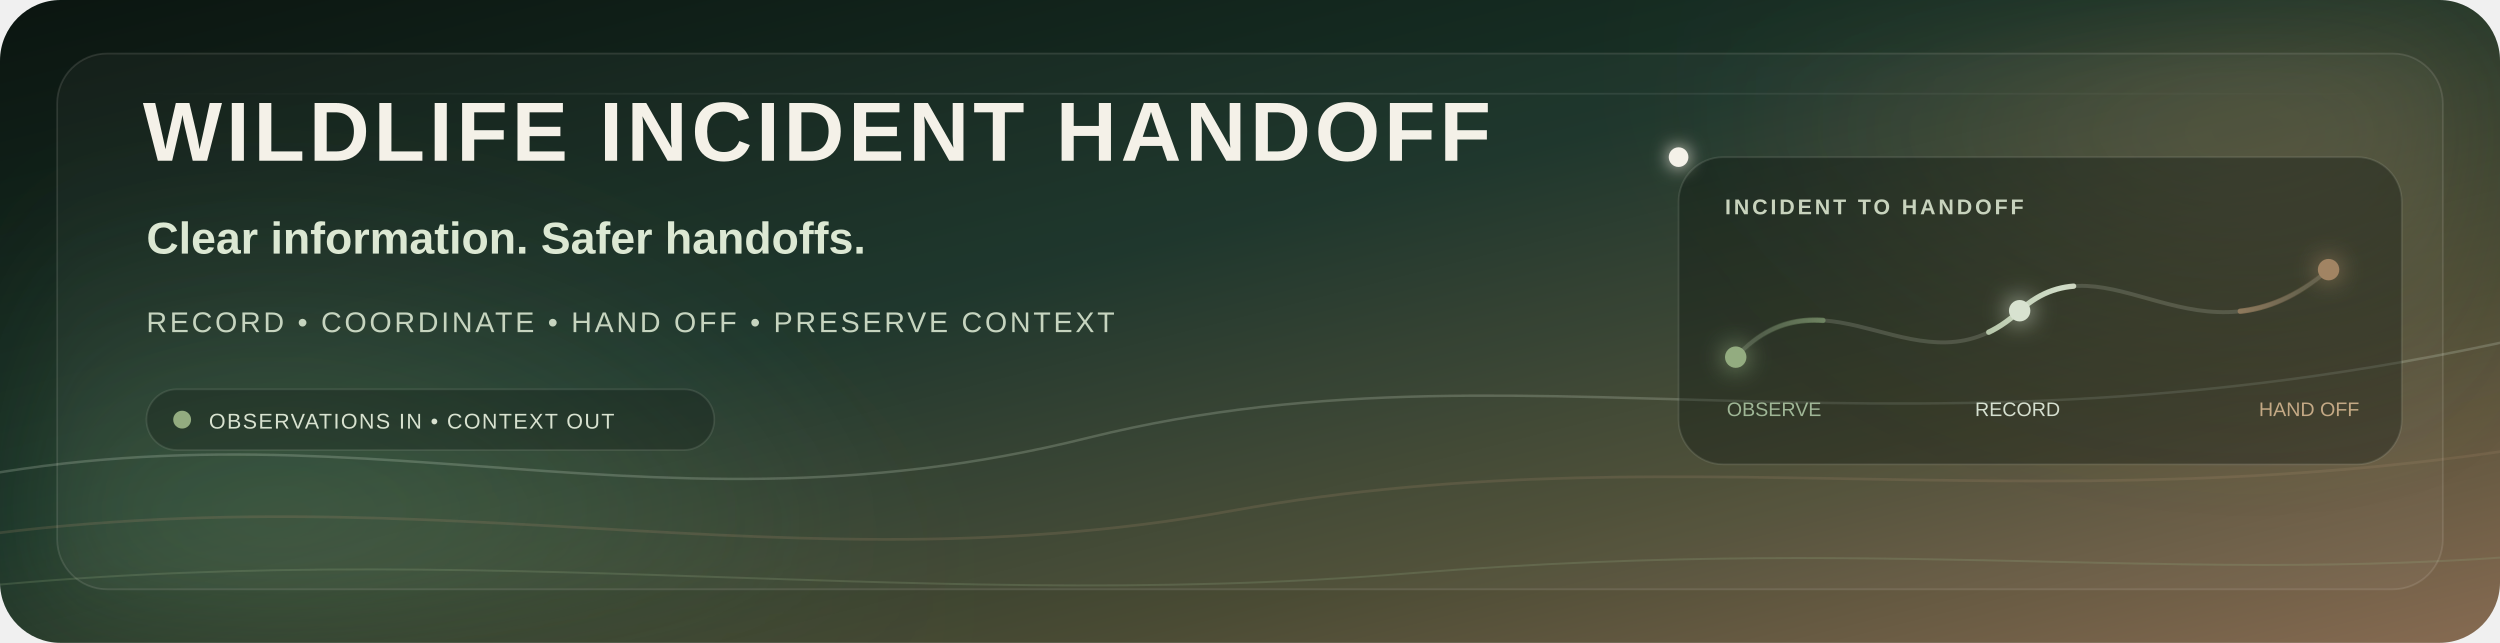
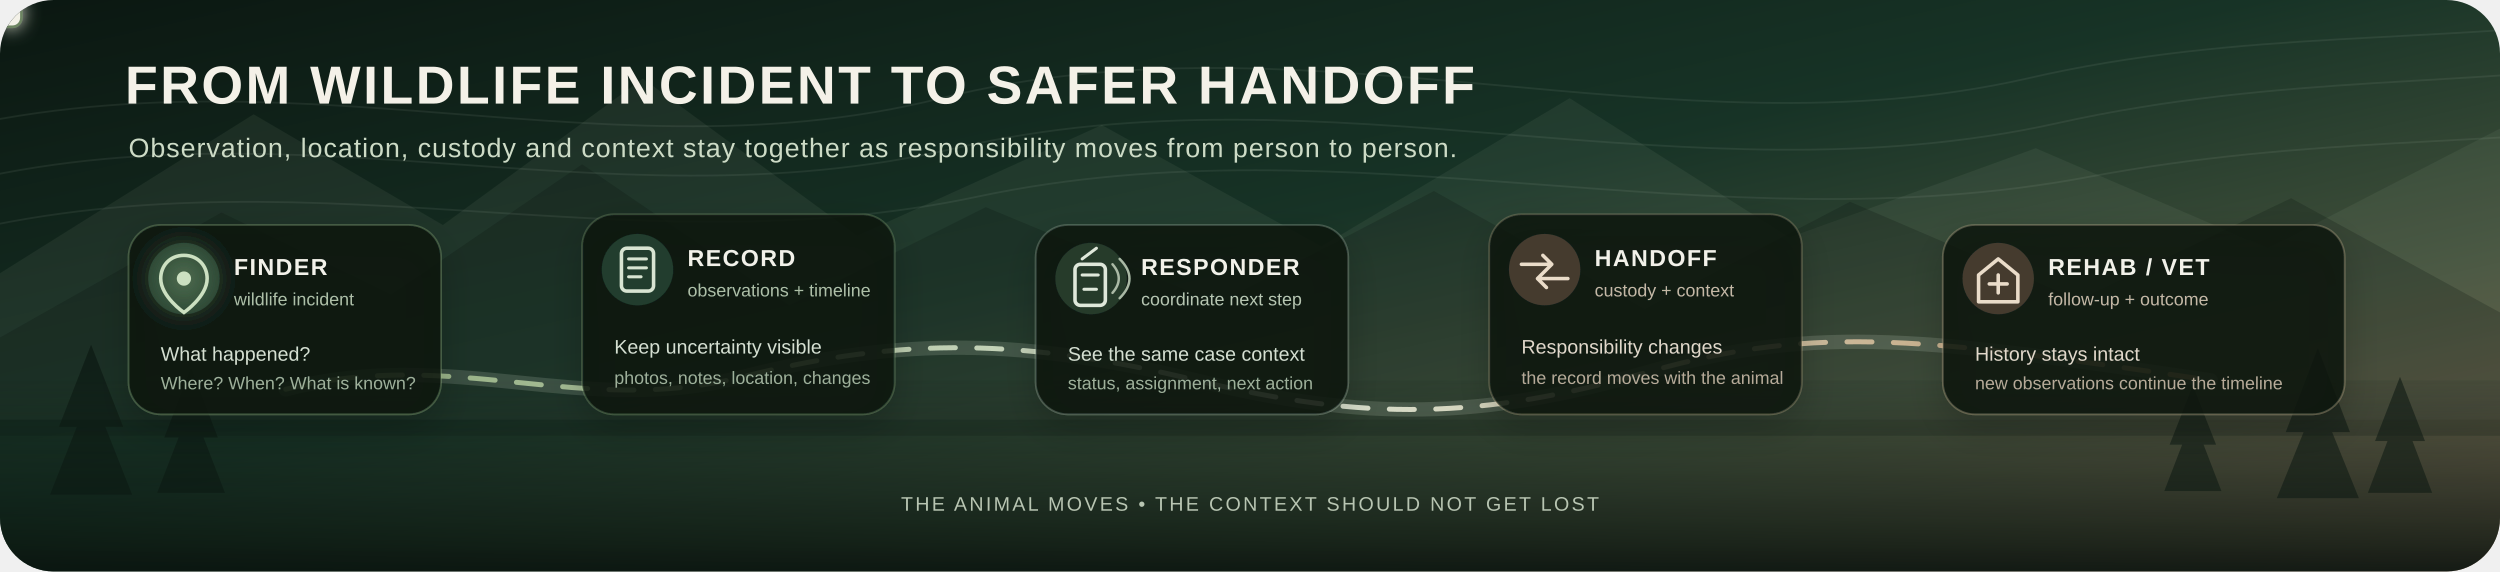
- <svg xmlns="http://www.w3.org/2000/svg" width="1400" height="360" viewBox="0 0 1400 360" role="img" aria-labelledby="title desc">
+ <svg xmlns="http://www.w3.org/2000/svg" width="1400" height="320" viewBox="0 0 1400 320" role="img" aria-labelledby="title desc">
  <defs>
    <linearGradient id="bg" x1="0" y1="0" x2="1" y2="1">
-       <stop offset="0%" stop-color="#0b1510" />
-       <stop offset="42%" stop-color="#183126" />
-       <stop offset="72%" stop-color="#4a4b34" />
-       <stop offset="100%" stop-color="#876b52" />
+       <stop offset="0%" stop-color="#0b1711" />
+       <stop offset="45%" stop-color="#173326" />
+       <stop offset="72%" stop-color="#42503b" />
+       <stop offset="100%" stop-color="#7b624e" />
+     </linearGradient>
+     <linearGradient id="ground" x1="0" y1="0" x2="0" y2="1">
+       <stop offset="0%" stop-color="#16281e" stop-opacity=".1" />
+       <stop offset="100%" stop-color="#07110c" stop-opacity=".88" />
    </linearGradient>
    <linearGradient id="route" x1="0" y1="0" x2="1" y2="0">
-       <stop offset="0%" stop-color="#7fa56f" stop-opacity="0" />
-       <stop offset="25%" stop-color="#93ac80" stop-opacity=".95" />
-       <stop offset="55%" stop-color="#dce8d3" stop-opacity=".92" />
-       <stop offset="82%" stop-color="#a18463" stop-opacity=".9" />
-       <stop offset="100%" stop-color="#a18463" stop-opacity="0" />
+       <stop offset="0%" stop-color="#8eaa7b" />
+       <stop offset="52%" stop-color="#d9e2d0" />
+       <stop offset="100%" stop-color="#c09b72" />
    </linearGradient>
-     <linearGradient id="glassLine" x1="0" y1="0" x2="1" y2="0">
-       <stop offset="0%" stop-color="#ffffff" stop-opacity="0" />
-       <stop offset="50%" stop-color="#ffffff" stop-opacity=".26" />
-       <stop offset="100%" stop-color="#ffffff" stop-opacity="0" />
-     </linearGradient>
-     <radialGradient id="greenGlow">
-       <stop offset="0%" stop-color="#83a873" stop-opacity=".34" />
-       <stop offset="100%" stop-color="#83a873" stop-opacity="0" />
+     <radialGradient id="pinGlow">
+       <stop offset="0%" stop-color="#9ebd88" stop-opacity=".5" />
+       <stop offset="100%" stop-color="#9ebd88" stop-opacity="0" />
    </radialGradient>
-     <radialGradient id="warmGlow">
-       <stop offset="0%" stop-color="#b68f66" stop-opacity=".3" />
-       <stop offset="100%" stop-color="#b68f66" stop-opacity="0" />
-     </radialGradient>
-     <filter id="blur" x="-50%" y="-50%" width="200%" height="200%">
-       <feGaussianBlur stdDeviation="46" />
-     </filter>
-     <filter id="softGlow" x="-60%" y="-60%" width="220%" height="220%">
-       <feGaussianBlur stdDeviation="7" result="b" />
+     <filter id="softGlow" x="-80%" y="-80%" width="260%" height="260%">
+       <feGaussianBlur stdDeviation="5" result="blur" />
      <feMerge>
-         <feMergeNode in="b" />
+         <feMergeNode in="blur" />
        <feMergeNode in="SourceGraphic" />
      </feMerge>
    </filter>
-     <filter id="packetGlow" x="-100%" y="-100%" width="300%" height="300%">
-       <feGaussianBlur stdDeviation="5" result="b" />
-       <feMerge>
-         <feMergeNode in="b" />
-         <feMergeNode in="SourceGraphic" />
-       </feMerge>
+     <filter id="shadow" x="-30%" y="-30%" width="160%" height="180%">
+       <feDropShadow dx="0" dy="8" stdDeviation="10" flood-color="#000000" flood-opacity=".22" />
    </filter>
    <clipPath id="clip">
-       <rect width="1400" height="360" rx="34" />
+       <rect width="1400" height="320" rx="30" />
    </clipPath>
-     <path id="handoffPath" d="M32 112 C84 56 136 137 191 86 C240 41 292 125 364 63" />
+     <path id="caseRoute" d="M160 218 C255 194 325 234 416 211 S575 190 670 213 S829 235 924 208 S1082 190 1238 213" />
  </defs>
  <g clip-path="url(#clip)">
-     <rect width="1400" height="360" fill="url(#bg)" />
-     <ellipse cx="155" cy="330" rx="360" ry="230" fill="url(#greenGlow)" filter="url(#blur)">
-       <animate attributeName="cx" values="110;270;110" dur="14s" repeatCount="indefinite" />
-       <animate attributeName="cy" values="325;275;325" dur="11s" repeatCount="indefinite" />
-     </ellipse>
-     <ellipse cx="1260" cy="40" rx="330" ry="210" fill="url(#warmGlow)" filter="url(#blur)">
-       <animate attributeName="cx" values="1290;1130;1290" dur="16s" repeatCount="indefinite" />
-       <animate attributeName="cy" values="15;82;15" dur="12s" repeatCount="indefinite" />
-     </ellipse>
-     <g opacity=".22" fill="none">
-       <path d="M-80 282 C180 210 350 310 610 245 C870 181 1085 281 1490 170" stroke="#d8e2d0" stroke-width="1.4">
-         <animateTransform attributeName="transform" type="translate" values="-18 0;34 -6;-18 0" dur="15s" repeatCount="indefinite" />
-       </path>
-       <path d="M-100 315 C205 250 420 335 690 286 C955 238 1175 305 1500 235" stroke="#a18463" stroke-width="1.5">
-         <animateTransform attributeName="transform" type="translate" values="24 0;-32 7;24 0" dur="18s" repeatCount="indefinite" />
-       </path>
-       <path d="M-70 335 C240 295 500 345 790 321 C1075 298 1240 332 1470 306" stroke="#93ac80" stroke-width="1.1">
-         <animateTransform attributeName="transform" type="translate" values="-15 0;22 -3;-15 0" dur="21s" repeatCount="indefinite" />
-       </path>
+     <rect width="1400" height="320" fill="url(#bg)" />
+     <path d="M0 153 L142 64 L248 126 L360 44 L480 132 L617 70 L740 138 L879 55 L1002 133 L1140 83 L1270 139 L1400 72 L1400 235 L0 235 Z" fill="#b9c9ad" opacity=".075" />
+     <path d="M0 189 L124 119 L219 165 L326 92 L442 171 L552 116 L682 170 L803 107 L921 173 L1036 113 L1164 168 L1283 111 L1400 175 L1400 244 L0 244 Z" fill="#07110c" opacity=".23" />
+     <g fill="#08130d" opacity=".55">
+       <path d="M33 239 l18 -46 18 46 h-10 l15 38 h-46 l15-38z" />
+       <path d="M92 245 l15 -39 15 39 h-8 l12 31 h-38 l12-31z" />
+       <path d="M1280 242 l18 -47 18 47 h-10 l15 37 h-46 l15-37z" />
+       <path d="M1330 247 l14 -36 14 36 h-7 l11 29 h-36 l11-29z" />
+       <path d="M1215 249 l13 -33 13 33 h-7 l10 26 h-32 l10-26z" />
    </g>
-     <rect x="32" y="30" width="1336" height="300" rx="28" fill="#ffffff" fill-opacity=".035" stroke="#e8e3d8" stroke-opacity=".13" />
-     <rect x="60" y="52" width="1280" height="1" fill="url(#glassLine)" opacity=".45">
-       <animate attributeName="opacity" values=".18;.5;.18" dur="6s" repeatCount="indefinite" />
-     </rect>
-     <g transform="translate(80 90)">
-       <text x="0" y="0" fill="#f4f1e8" font-family="Segoe UI, Arial, sans-serif" font-size="47" font-weight="750" letter-spacing="2.3">WILDLIFE INCIDENT HANDOFF</text>
-       <text x="2" y="52" fill="#dce8d3" font-family="Segoe UI, Arial, sans-serif" font-size="25" font-weight="600">Clear information. Safer handoffs.</text>
-       <text x="2" y="96" fill="#c6d4bf" font-family="Segoe UI, Arial, sans-serif" font-size="16" letter-spacing="1.55">RECORD  •  COORDINATE  •  HAND OFF  •  PRESERVE CONTEXT</text>
-       <g transform="translate(2 128)">
-         <rect width="318" height="34" rx="17" fill="#0b1510" fill-opacity=".28" stroke="#d8e2d0" stroke-opacity=".12" />
-         <circle cx="20" cy="17" r="5" fill="#93ac80">
-           <animate attributeName="opacity" values=".45;1;.45" dur="2.8s" repeatCount="indefinite" />
+     <rect y="213" width="1400" height="107" fill="url(#ground)" />
+     <g fill="none" stroke="#dce7d5" stroke-width="1" opacity=".08">
+       <path d="M-80 87 C140 13 328 105 527 55 C731 4 937 89 1135 44 C1256 16 1366 25 1480 9" />
+       <path d="M-55 111 C150 48 333 130 535 83 C743 35 944 115 1152 69 C1278 41 1389 49 1490 33" />
+       <path d="M-42 135 C164 79 346 153 548 110 C756 66 958 139 1170 99 C1293 76 1397 82 1488 69" />
+     </g>
+     <text x="70" y="58" fill="#f4f1e8" font-family="Segoe UI, Arial, sans-serif" font-size="30" font-weight="750" letter-spacing="1.4">FROM WILDLIFE INCIDENT TO SAFER HANDOFF</text>
+     <text x="72" y="88" fill="#cddbc6" font-family="Segoe UI, Arial, sans-serif" font-size="15" letter-spacing=".55">Observation, location, custody and context stay together as responsibility moves from person to person.</text>
+     <use href="#caseRoute" fill="none" stroke="#dce7d5" stroke-opacity=".16" stroke-width="8" stroke-linecap="round" />
+     <use href="#caseRoute" fill="none" stroke="url(#route)" stroke-width="2.8" stroke-linecap="round" stroke-dasharray="14 12">
+       <animate attributeName="stroke-dashoffset" values="0;-52" dur="3.4s" repeatCount="indefinite" />
+     </use>
+     <g font-family="Segoe UI, Arial, sans-serif" filter="url(#shadow)">
+       <g transform="translate(72 126)">
+         <rect width="175" height="106" rx="18" fill="#0c1912" fill-opacity=".86" stroke="#9ebd88" stroke-opacity=".32" />
+         <circle cx="31" cy="30" r="20" fill="#213d2d" />
+         <circle cx="31" cy="30" r="29" fill="url(#pinGlow)" opacity=".7">
+           <animate attributeName="r" values="22;32;22" dur="2.8s" repeatCount="indefinite" />
+           <animate attributeName="opacity" values=".15;.6;.15" dur="2.8s" repeatCount="indefinite" />
        </circle>
-         <text x="35" y="22" fill="#d8e2d0" font-family="Segoe UI, Arial, sans-serif" font-size="12" letter-spacing=".8">OBSERVATIONS IN • CONTEXT OUT</text>
+         <path d="M31 17 C23 17 18 23 18 30 C18 40 31 49 31 49 C31 49 44 40 44 30 C44 23 39 17 31 17 Z" fill="none" stroke="#cce0c1" stroke-width="2" />
+         <circle cx="31" cy="30" r="4" fill="#cce0c1" />
+         <text x="59" y="28" fill="#f2f1e9" font-size="13" font-weight="700" letter-spacing=".8">FINDER</text>
+         <text x="59" y="45" fill="#aebfa7" font-size="10">wildlife incident</text>
+         <text x="18" y="76" fill="#d6dfd1" font-size="11">What happened?</text>
+         <text x="18" y="92" fill="#9fb09a" font-size="10">Where? When? What is known?</text>
+       </g>
+       <g transform="translate(326 120)">
+         <rect width="175" height="112" rx="18" fill="#0c1912" fill-opacity=".86" stroke="#9ebd88" stroke-opacity=".26" />
+         <circle cx="31" cy="31" r="20" fill="#213d2d" />
+         <rect x="22" y="19" width="18" height="24" rx="3" fill="none" stroke="#d8e4d2" stroke-width="2" />
+         <path d="M26 25 h10 M26 30 h10 M26 35 h7" stroke="#d8e4d2" stroke-width="1.7" stroke-linecap="round" />
+         <text x="59" y="29" fill="#f2f1e9" font-size="13" font-weight="700" letter-spacing=".8">RECORD</text>
+         <text x="59" y="46" fill="#aebfa7" font-size="10">observations + timeline</text>
+         <text x="18" y="78" fill="#d6dfd1" font-size="11">Keep uncertainty visible</text>
+         <text x="18" y="95" fill="#9fb09a" font-size="10">photos, notes, location, changes</text>
+       </g>
+       <g transform="translate(580 126)">
+         <rect width="175" height="106" rx="18" fill="#0c1912" fill-opacity=".86" stroke="#dce7d5" stroke-opacity=".23" />
+         <circle cx="31" cy="30" r="20" fill="#263a2c" />
+         <rect x="22" y="22" width="17" height="23" rx="3" fill="none" stroke="#dfe8da" stroke-width="2" />
+         <path d="M26 19 l8-6 M26 28 h9 M27 36 h7" stroke="#dfe8da" stroke-width="1.7" stroke-linecap="round" />
+         <path d="M43 22 q7 8 0 16 M47 19 q11 11 0 22" fill="none" stroke="#b9c8b2" stroke-width="1.4" stroke-linecap="round" opacity=".9">
+           <animate attributeName="opacity" values=".25;1;.25" dur="2.2s" repeatCount="indefinite" />
+         </path>
+         <text x="59" y="28" fill="#f2f1e9" font-size="13" font-weight="700" letter-spacing=".8">RESPONDER</text>
+         <text x="59" y="45" fill="#b7c5b1" font-size="10">coordinate next step</text>
+         <text x="18" y="76" fill="#d6dfd1" font-size="11">See the same case context</text>
+         <text x="18" y="92" fill="#9fb09a" font-size="10">status, assignment, next action</text>
+       </g>
+       <g transform="translate(834 120)">
+         <rect width="175" height="112" rx="18" fill="#0c1912" fill-opacity=".86" stroke="#c7b08e" stroke-opacity=".28" />
+         <circle cx="31" cy="31" r="20" fill="#443b2f" />
+         <path d="M18 28 h17 l-5-5 M35 28 l-5 5 M44 36 H27 l5-5 M27 36 l5 5" fill="none" stroke="#eadcc9" stroke-width="2" stroke-linecap="round" stroke-linejoin="round" />
+         <text x="59" y="29" fill="#f2f1e9" font-size="13" font-weight="700" letter-spacing=".8">HANDOFF</text>
+         <text x="59" y="46" fill="#c5b8a5" font-size="10">custody + context</text>
+         <text x="18" y="78" fill="#e2d8ca" font-size="11">Responsibility changes</text>
+         <text x="18" y="95" fill="#b7aa98" font-size="10">the record moves with the animal</text>
+       </g>
+       <g transform="translate(1088 126)">
+         <rect width="225" height="106" rx="18" fill="#0c1912" fill-opacity=".86" stroke="#c7b08e" stroke-opacity=".34" />
+         <circle cx="31" cy="30" r="20" fill="#443b2f" />
+         <path d="M20 28 L31 19 L42 28 V43 H20 Z" fill="none" stroke="#eadcc9" stroke-width="2" stroke-linejoin="round" />
+         <path d="M31 28 v10 M26 33 h10" stroke="#eadcc9" stroke-width="2" stroke-linecap="round" />
+         <text x="59" y="28" fill="#f2f1e9" font-size="13" font-weight="700" letter-spacing=".8">REHAB / VET</text>
+         <text x="59" y="45" fill="#c5b8a5" font-size="10">follow-up + outcome</text>
+         <text x="18" y="76" fill="#e2d8ca" font-size="11">History stays intact</text>
+         <text x="18" y="92" fill="#b7aa98" font-size="10">new observations continue the timeline</text>
      </g>
    </g>
-     <g transform="translate(940 88)">
-       <rect width="405" height="172" rx="25" fill="#07100b" fill-opacity=".34" stroke="#d8e2d0" stroke-opacity=".13" />
-       <text x="26" y="32" fill="#c8d3bd" font-family="Segoe UI, Arial, sans-serif" font-size="12" font-weight="700" letter-spacing="1.6">INCIDENT TO HANDOFF</text>
-       <use href="#handoffPath" fill="none" stroke="#d8e2d0" stroke-opacity=".18" stroke-width="2.2" />
-       <use href="#handoffPath" fill="none" stroke="url(#route)" stroke-width="3" stroke-linecap="round" stroke-dasharray="55 95">
-         <animate attributeName="stroke-dashoffset" values="0;-300" dur="5.4s" repeatCount="indefinite" />
-       </use>
-       <circle r="5.5" fill="#f4f1e8" filter="url(#packetGlow)">
-         <animateMotion dur="4.6s" repeatCount="indefinite" rotate="auto">
-           <mpath href="#handoffPath" />
+     <g filter="url(#softGlow)">
+       <g>
+         <rect x="-12" y="-15" width="24" height="30" rx="5" fill="#f3f1e8" stroke="#6d8562" stroke-width="1.5" />
+         <path d="M-6 -7 h12 M-6 -1 h12 M-6 5 h8" stroke="#54704f" stroke-width="2" stroke-linecap="round" />
+         <animateMotion dur="8s" repeatCount="indefinite" rotate="auto">
+           <mpath href="#caseRoute" />
        </animateMotion>
-         <animate attributeName="opacity" values="0;1;1;0" keyTimes="0;.08;.9;1" dur="4.6s" repeatCount="indefinite" />
-       </circle>
-       <g filter="url(#softGlow)">
-         <circle cx="32" cy="112" r="6" fill="#93ac80">
-           <animate attributeName="r" values="5;8;5" dur="3.2s" repeatCount="indefinite" />
-         </circle>
-         <circle cx="191" cy="86" r="6" fill="#d8e2d0">
-           <animate attributeName="opacity" values=".55;1;.55" dur="2.5s" repeatCount="indefinite" />
-         </circle>
-         <circle cx="364" cy="63" r="6" fill="#a18463">
-           <animate attributeName="r" values="5;8.5;5" dur="3.6s" repeatCount="indefinite" />
-         </circle>
      </g>
-       <text x="27" y="145" fill="#9fb696" font-family="Segoe UI, Arial, sans-serif" font-size="11">OBSERVE</text>
-       <text x="166" y="145" fill="#d5dfcf" font-family="Segoe UI, Arial, sans-serif" font-size="11">RECORD</text>
-       <text x="325" y="145" fill="#c4a985" font-family="Segoe UI, Arial, sans-serif" font-size="11">HAND OFF</text>
    </g>
-     <rect x="-430" y="-120" width="260" height="520" fill="url(#route)" opacity=".08" transform="rotate(17 0 0)">
-       <animate attributeName="x" values="-430;1580" dur="10.8s" repeatCount="indefinite" />
-     </rect>
+     <text x="700" y="286" text-anchor="middle" fill="#b8c5b2" font-family="Segoe UI, Arial, sans-serif" font-size="11" letter-spacing="1.3">THE ANIMAL MOVES • THE CONTEXT SHOULD NOT GET LOST</text>
  </g>
</svg>
